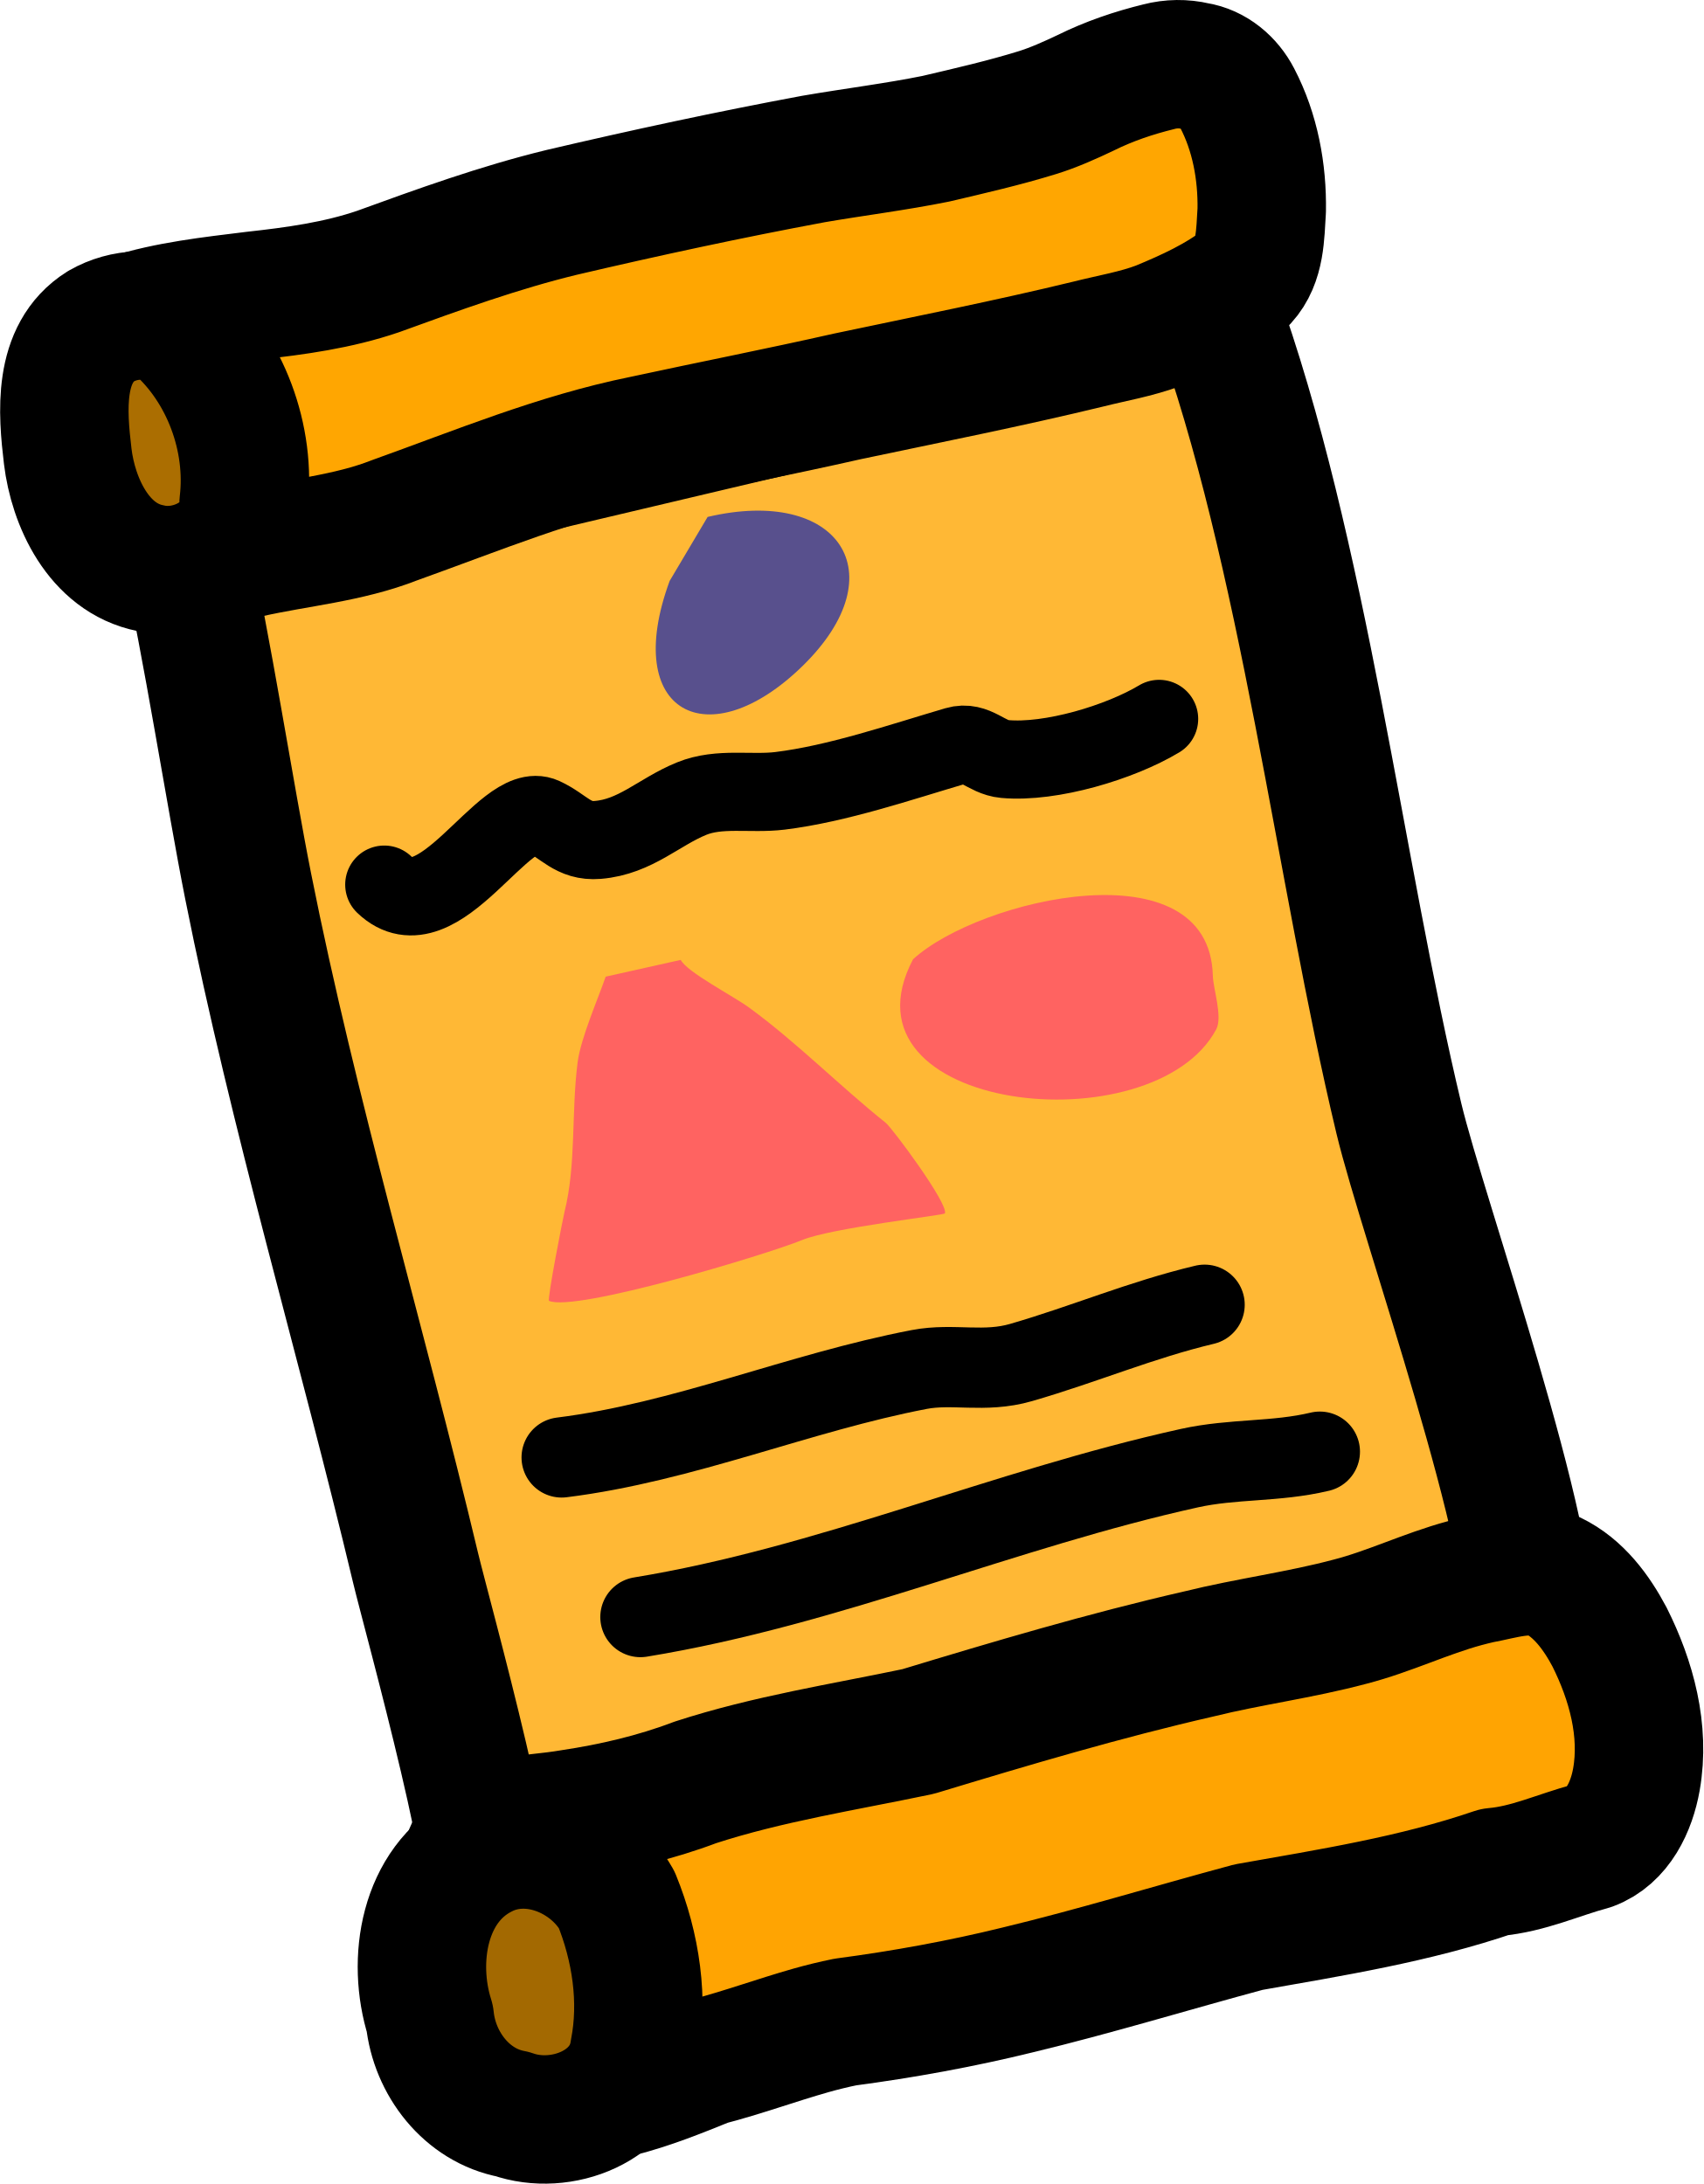
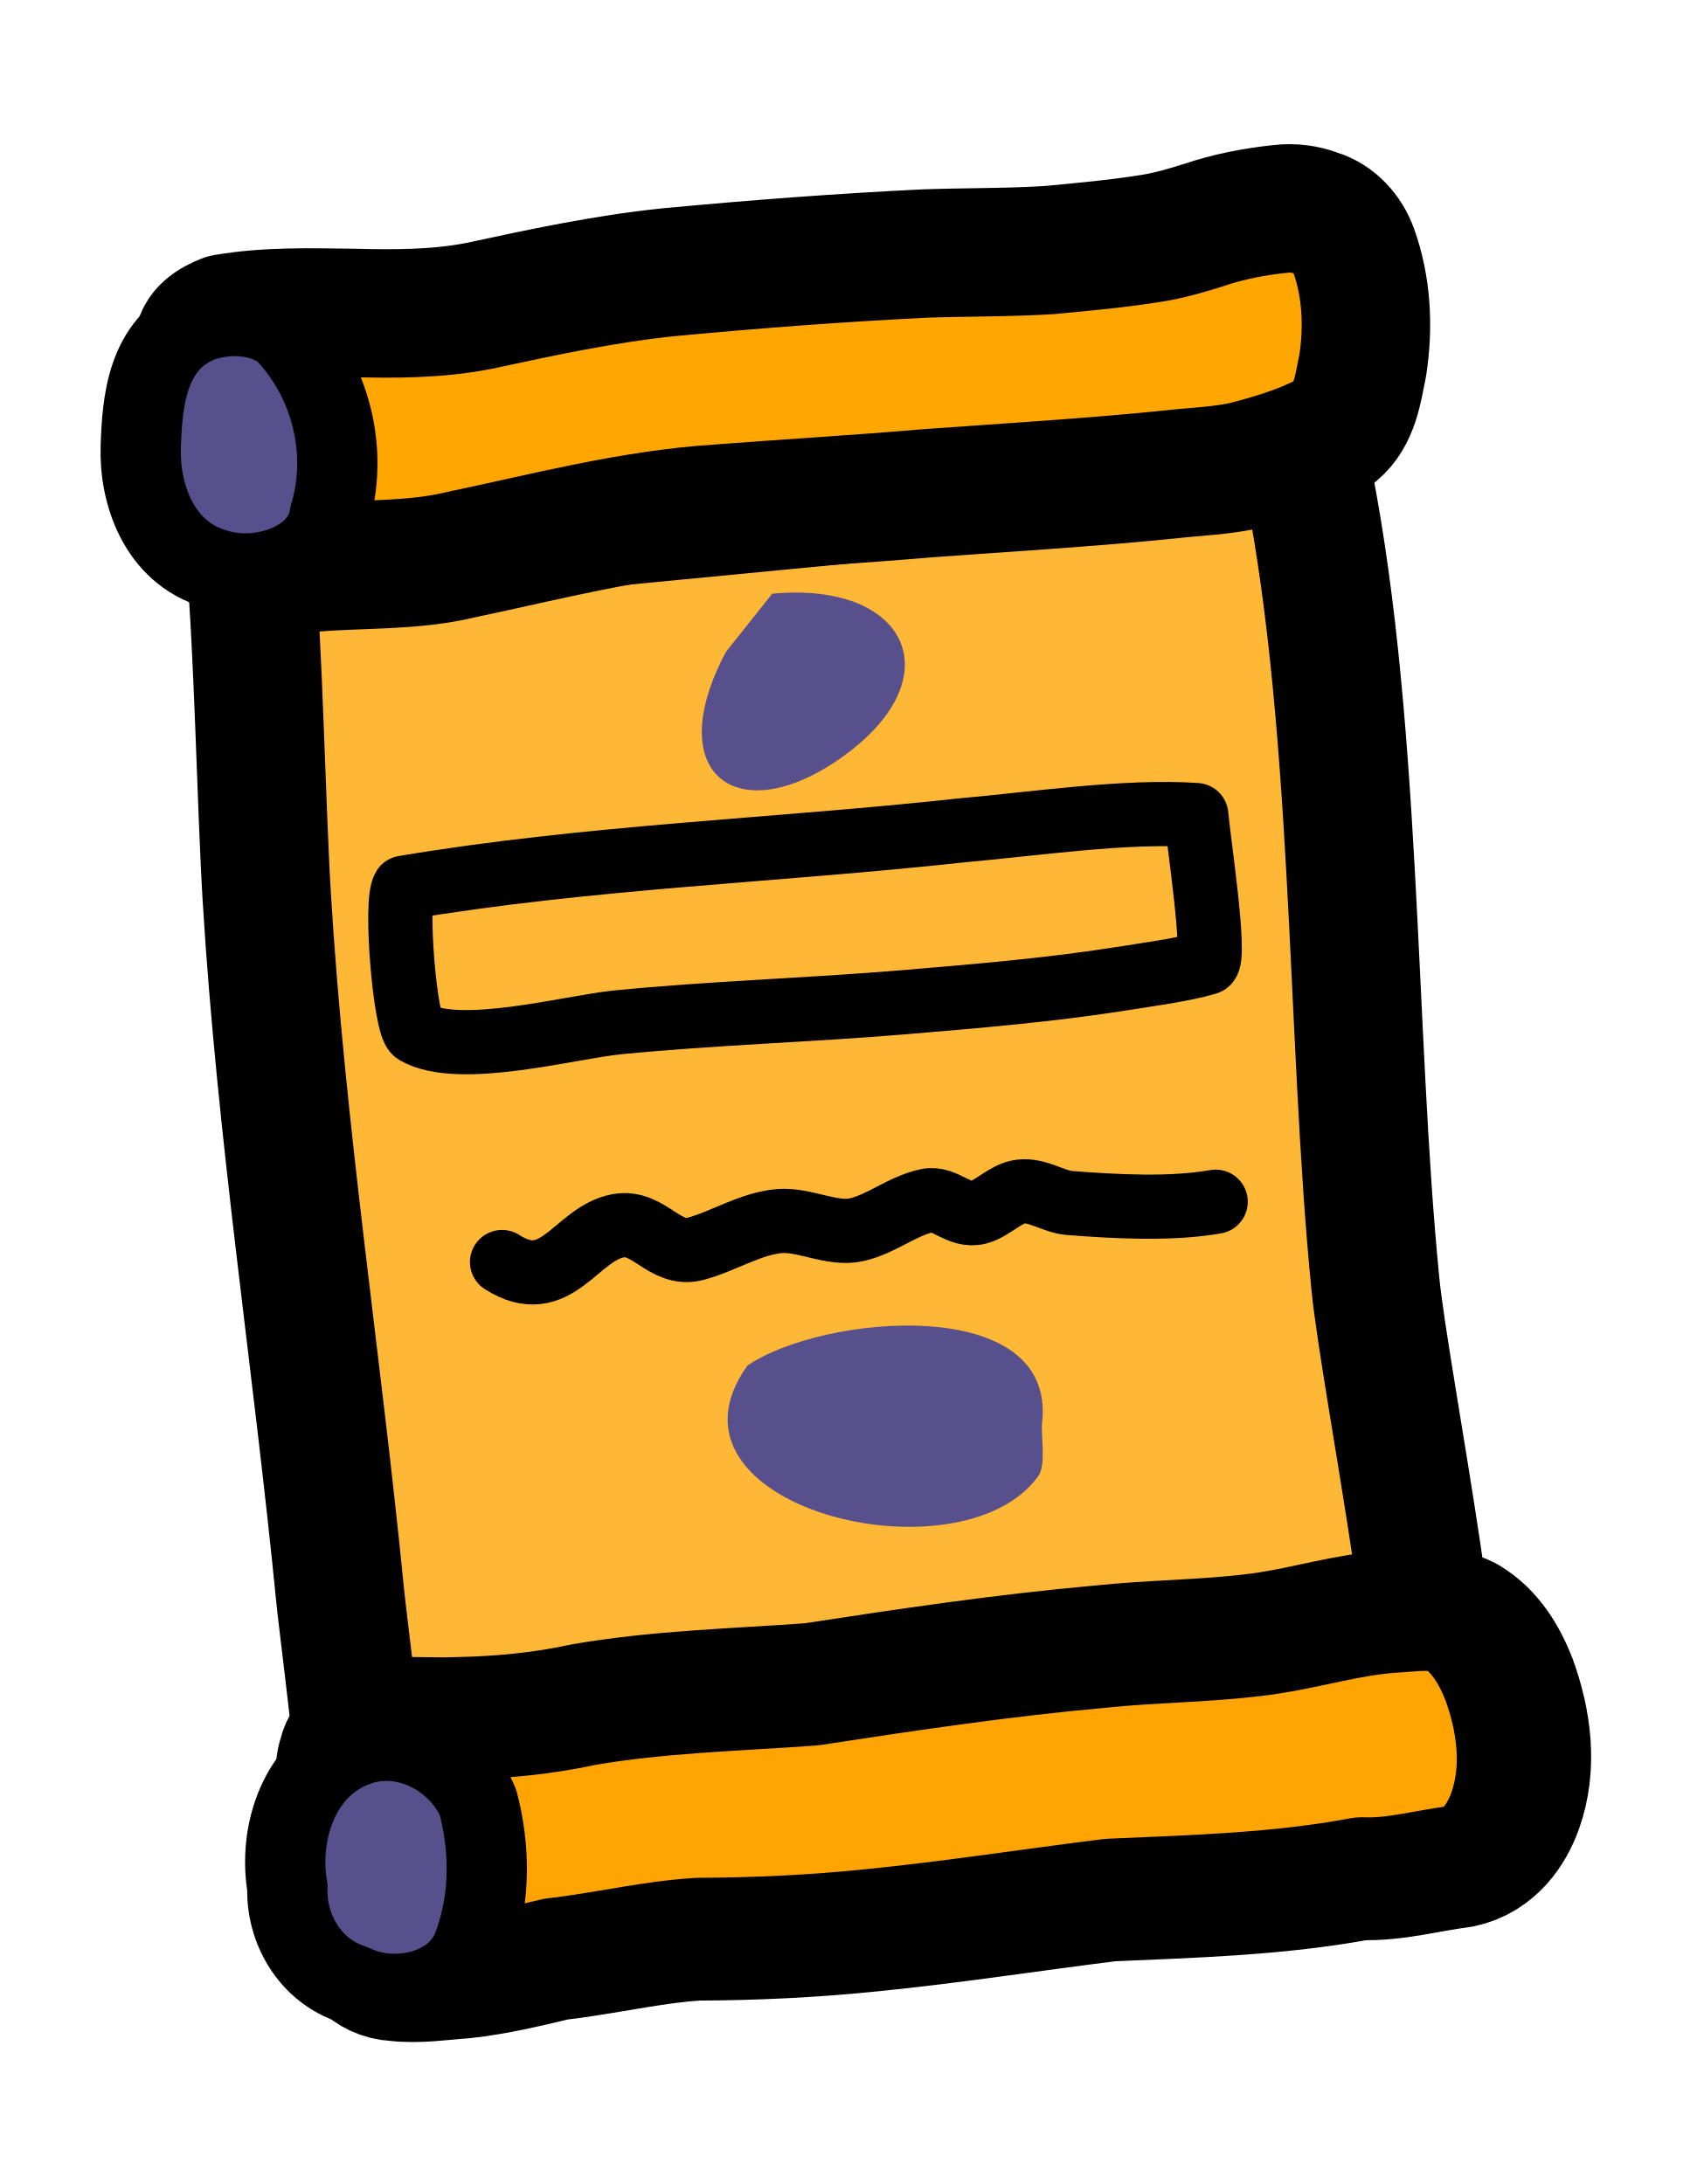
<svg xmlns="http://www.w3.org/2000/svg" width="53.043mm" height="68.03mm" viewBox="0 0 53.043 68.03" version="1.1" id="svg5" xml:space="preserve">
  <defs id="defs2">
    <rect x="190.612" y="291.133" width="367.947" height="100.522" id="rect7117" />
  </defs>
  <g id="layer3" transform="translate(-116.9046,-149.4941)">
-     <path style="fill:#ffb835;fill-opacity:1;stroke:#000000;stroke-width:4;stroke-linecap:round;stroke-linejoin:round;stroke-dasharray:none;stroke-opacity:1" d="m 154.744,159.078 c 2.768,7.622 3.881,17.574 5.723,25.258 0.75,3.13 4.369,13.264 4.067,16.193 l -32.576,8.514 c 0.82,0.014 -1.779,-9.315 -2.108,-10.694 -1.693,-7.098 -3.792,-14.082 -5.219,-21.256 -0.554,-2.782 -1.312,-7.667 -1.954,-10.435 z" id="path5799" />
+     <path style="fill:#ffb835;fill-opacity:1;stroke:#000000;stroke-width:4;stroke-linecap:round;stroke-linejoin:round;stroke-dasharray:none;stroke-opacity:1" d="m 157.492,163.676 c 1.708,7.927 1.46,17.938 2.242,25.801 0.318,3.203 2.528,13.735 1.831,16.595 l -33.43,4.014 c 0.811,0.126 -0.498,-9.47 -0.637,-10.882 -0.714,-7.262 -1.845,-14.467 -2.286,-21.768 -0.171,-2.831 -0.26,-7.774 -0.519,-10.604 z" id="path5799" />
+     <path style="fill:#ffb835;fill-opacity:1;stroke:#000000;stroke-width:2;stroke-linecap:round;stroke-linejoin:round" d="m 132.539,188.806 c 1.694,1.084 2.295,-0.893 3.62,-1.131 0.96,-0.172 1.439,0.975 2.407,0.718 0.857,-0.227 1.723,-0.795 2.624,-0.864 0.766,-0.059 1.633,0.441 2.389,0.27 0.781,-0.177 1.422,-0.741 2.203,-0.907 0.548,-0.116 0.997,0.537 1.603,0.364 0.433,-0.124 0.845,-0.587 1.288,-0.644 0.555,-0.071 1.023,0.316 1.551,0.356 1.421,0.109 3.125,0.206 4.537,-0.041" id="path3850" />
  </g>
  <g id="layer5" transform="translate(-116.9046,-149.4941)" />
  <g id="layer4" transform="translate(-116.9046,-149.4941)">
-     <path style="fill:#ff6361;fill-opacity:1;stroke:none;stroke-width:0.639;stroke-linecap:round;stroke-linejoin:round;stroke-dasharray:none;stroke-opacity:1" d="m 135.766,179.916 c -0.23,0.669 -0.779,1.922 -0.874,2.668 -0.202,1.582 -0.037,3.172 -0.411,4.671 -0.048,0.194 -0.544,2.731 -0.479,2.76 0.817,0.357 6.785,-1.444 7.884,-1.896 0.922,-0.379 4.421,-0.77 4.444,-0.829 0.113,-0.3 -1.64,-2.658 -1.842,-2.82 -1.447,-1.158 -2.771,-2.506 -4.257,-3.591 -0.496,-0.362 -1.938,-1.107 -2.128,-1.485" id="path8204" />
-     <path style="fill:#58508d;fill-opacity:1;stroke:none;stroke-width:1.084;stroke-linecap:round;stroke-linejoin:round;stroke-dasharray:none;stroke-opacity:1" d="m 137.758,167.589 c -1.517,4.122 1.209,5.512 4.139,2.65 2.966,-2.898 1.107,-5.599 -2.957,-4.643" id="path8208" />
-     <path style="fill:#000000;fill-opacity:0;stroke:#000000;stroke-width:2.434;stroke-linecap:round;stroke-linejoin:round;stroke-dasharray:none;stroke-opacity:1" d="m 128.871,177.049 c 1.684,1.616 3.732,-2.679 4.95,-2.119 0.649,0.298 0.925,0.79 1.697,0.727 1.175,-0.096 1.9,-0.869 2.923,-1.286 0.868,-0.355 1.843,-0.132 2.752,-0.243 1.798,-0.221 3.746,-0.891 5.49,-1.404 0.595,-0.175 0.927,0.361 1.51,0.413 1.44,0.129 3.591,-0.52 4.807,-1.25" id="path5673" />
-     <path style="fill:#000000;fill-opacity:0;stroke:#000000;stroke-width:2.5;stroke-linecap:round;stroke-linejoin:round;stroke-dasharray:none;stroke-opacity:1" d="m 134.395,194.892 c 3.802,-0.474 7.39,-2.022 11.134,-2.739 1.058,-0.203 2.024,0.115 3.173,-0.218 1.996,-0.579 3.727,-1.325 5.714,-1.799" id="path5675" />
-     <path style="fill:#000000;fill-opacity:0;stroke:#000000;stroke-width:2.5;stroke-linecap:round;stroke-linejoin:round;stroke-dasharray:none;stroke-opacity:1" d="m 136.848,199.864 c 5.88,-0.963 11.316,-3.362 17.094,-4.638 1.371,-0.303 2.682,-0.184 4.063,-0.513" id="path5677" />
-     <path style="fill:#ff6361;fill-opacity:1;stroke:none;stroke-width:3.911;stroke-linecap:round;stroke-linejoin:round;stroke-dasharray:none;stroke-opacity:1" d="m 145.337,179.375 c -2.51,4.774 7.485,5.841 9.441,2.183 0.207,-0.388 -0.095,-1.263 -0.105,-1.671 -0.102,-4.07 -7.265,-2.408 -9.336,-0.512 z" id="path6461" />
+     <path style="fill:#58508d;fill-opacity:1;stroke:none;stroke-width:1.084;stroke-linecap:round;stroke-linejoin:round;stroke-dasharray:none;stroke-opacity:1" d="m 139.508,169.803 c -2.062,3.878 0.45,5.626 3.741,3.187 3.332,-2.469 1.856,-5.397 -2.299,-5.002" id="path8208" />
+     <path style="fill:#58508d;fill-opacity:1;stroke:none;stroke-width:3.911;stroke-linecap:round;stroke-linejoin:round;stroke-dasharray:none;stroke-opacity:1" d="m 140.177,192.034 c -3.134,4.39 6.623,6.803 9.058,3.444 0.258,-0.356 0.077,-1.265 0.122,-1.67 0.452,-4.047 -6.871,-3.372 -9.18,-1.774 z" id="path6461" />
+     <path style="fill:#ffb835;fill-opacity:1;stroke:#000000;stroke-width:2;stroke-linecap:round;stroke-linejoin:round" d="m 154.157,174.883 c 0.054,0.689 0.637,4.511 0.332,4.603 -0.717,0.216 -1.91,0.374 -2.712,0.502 -2.168,0.344 -4.546,0.542 -6.726,0.725 -2.971,0.249 -5.95,0.335 -8.916,0.627 -1.474,0.145 -4.942,1.095 -6.287,0.311 -0.325,-0.189 -0.653,-4.06 -0.367,-4.505 5.736,-0.965 11.578,-1.155 17.354,-1.785 2.274,-0.201 5.144,-0.631 7.322,-0.478 z" id="path2296" />
  </g>
  <g id="layer1" transform="translate(-116.9046,-149.4941)">
-     <path d="m 147.91,32.367 c -2.531,0.014 -5.059,0.249 -7.529,0.819 -1.649,0.352 -3.392,0.677 -4.975,0.781 -3.393,0.223 -6.8,0.192 -10.198,0.18 -3.908,-0.134 -8.02,-0.589 -12.015,-0.844 -8.318,-0.417 -16.648,-0.596 -24.976,-0.632 -6.255,0.027 -12.477,0.738 -18.683,1.451 -4.123,0.391 -8.244,-0.017 -12.309,-0.526 -4.095,-0.455 -8.229,-0.985 -12.351,-0.684 -1.225,0.345 -2.678,1.014 -2.846,2.445 -0.448,1.588 0.172,3.204 0.246,4.801 0.639,5.029 1.211,10.074 1.891,15.093 0.44,1.18 1.209,2.557 2.625,2.645 1.387,0.277 2.778,-0.187 4.176,-0.051 4.844,0.063 9.702,0.826 14.535,0.145 8.394,-0.923 16.789,-2.283 25.261,-1.995 6.732,0.141 13.529,0.42 20.298,0.5 7.935,0.206 15.922,0.517 23.886,0.487 2.393,-0.034 4.805,0.144 7.182,-0.168 3.052,-0.484 6.137,-1.096 8.959,-2.389 2.044,-1.384 2.603,-3.955 3.289,-6.168 0.93,-3.63 1.132,-7.517 0.211,-11.17 -0.425,-1.708 -1.551,-3.26 -3.211,-3.938 -1.07,-0.539 -2.269,-0.807 -3.467,-0.783 z" id="path4226" class="UnoptimicedTransforms" style="fill:#ffa601;fill-opacity:1;stroke-width:1.005;stroke-dasharray:none" transform="matrix(0.3119453,-0.07442522,0.07442522,0.3119453,104.4471,152.4828)" />
-     <path id="path364" style="fill:none;fill-opacity:1;stroke:#000000;stroke-width:12.473;stroke-linecap:round;stroke-linejoin:round;stroke-dasharray:none" class="UnoptimicedTransforms" d="m 148.291,37.453 c -2.531,0.014 -5.059,0.249 -7.529,0.819 -1.649,0.352 -3.392,0.677 -4.975,0.781 -3.393,0.223 -6.8,0.192 -10.198,0.18 -3.908,-0.134 -8.02,-0.589 -12.015,-0.844 -8.318,-0.417 -16.648,-0.596 -24.976,-0.632 -6.255,0.027 -12.477,0.738 -18.683,1.451 -4.123,0.391 -8.244,-0.017 -12.309,-0.526 -4.095,-0.455 -8.229,-0.985 -12.351,-0.684 -1.225,0.345 -2.678,1.014 -2.846,2.445 -0.448,1.588 0.172,3.204 0.246,4.801 0.639,5.029 1.211,10.074 1.891,15.093 0.44,1.18 1.209,2.557 2.625,2.645 1.387,0.277 2.778,-0.187 4.176,-0.051 4.844,0.063 9.702,0.826 14.535,0.145 8.394,-0.923 16.789,-2.283 25.261,-1.995 6.732,0.141 13.529,0.42 20.298,0.5 7.935,0.206 15.922,0.517 23.886,0.487 2.393,-0.034 4.805,0.144 7.182,-0.168 3.052,-0.484 6.137,-1.096 8.959,-2.389 2.044,-1.384 2.603,-3.955 3.289,-6.168 0.93,-3.63 1.132,-7.517 0.211,-11.17 -0.425,-1.708 -1.551,-3.26 -3.211,-3.938 -1.07,-0.539 -2.269,-0.807 -3.467,-0.783 z" transform="matrix(0.3119453,-0.07442522,0.07442522,0.3119453,103.9498,150.9245)" />
-     <path id="path362" style="fill:#ab6e01;fill-opacity:1;stroke:#000000;stroke-width:4;stroke-linecap:round;stroke-linejoin:round;stroke-dasharray:none" d="m 120.054,159.652 c -1.356,0.849 -1.205,2.679 -1.04,4.058 0.169,1.402 0.955,3.162 2.573,3.482 1.297,0.305 2.934,-0.56 2.903,-2.018 0.241,-2.025 -0.564,-4.189 -2.092,-5.538 -0.709,-0.447 -1.63,-0.391 -2.344,0.016 z" />
+     <path d="m 147.91,32.367 c -2.531,0.014 -5.059,0.249 -7.529,0.819 -1.649,0.352 -3.392,0.677 -4.975,0.781 -3.393,0.223 -6.8,0.192 -10.198,0.18 -3.908,-0.134 -8.02,-0.589 -12.015,-0.844 -8.318,-0.417 -16.648,-0.596 -24.976,-0.632 -6.255,0.027 -12.477,0.738 -18.683,1.451 -4.123,0.391 -8.244,-0.017 -12.309,-0.526 -4.095,-0.455 -8.229,-0.985 -12.351,-0.684 -1.225,0.345 -2.678,1.014 -2.846,2.445 -0.448,1.588 0.172,3.204 0.246,4.801 0.639,5.029 1.211,10.074 1.891,15.093 0.44,1.18 1.209,2.557 2.625,2.645 1.387,0.277 2.778,-0.187 4.176,-0.051 4.844,0.063 9.702,0.826 14.535,0.145 8.394,-0.923 16.789,-2.283 25.261,-1.995 6.732,0.141 13.529,0.42 20.298,0.5 7.935,0.206 15.922,0.517 23.886,0.487 2.393,-0.034 4.805,0.144 7.182,-0.168 3.052,-0.484 6.137,-1.096 8.959,-2.389 2.044,-1.384 2.603,-3.955 3.289,-6.168 0.93,-3.63 1.132,-7.517 0.211,-11.17 -0.425,-1.708 -1.551,-3.26 -3.211,-3.938 -1.07,-0.539 -2.269,-0.807 -3.467,-0.783 z" id="path4226" class="UnoptimicedTransforms" style="fill:#ffa601;fill-opacity:1;stroke-width:1.005;stroke-dasharray:none" transform="matrix(0.3191602,-0.03139707,0.03139707,0.3191602,108.5556,150.3156)" />
+     <path id="path364" style="fill:none;fill-opacity:1;stroke:#000000;stroke-width:12.473;stroke-linecap:round;stroke-linejoin:round;stroke-dasharray:none" class="UnoptimicedTransforms" d="m 148.291,37.453 c -2.531,0.014 -5.059,0.249 -7.529,0.819 -1.649,0.352 -3.392,0.677 -4.975,0.781 -3.393,0.223 -6.8,0.192 -10.198,0.18 -3.908,-0.134 -8.02,-0.589 -12.015,-0.844 -8.318,-0.417 -16.648,-0.596 -24.976,-0.632 -6.255,0.027 -12.477,0.738 -18.683,1.451 -4.123,0.391 -8.244,-0.017 -12.309,-0.526 -4.095,-0.455 -8.229,-0.985 -12.351,-0.684 -1.225,0.345 -2.678,1.014 -2.846,2.445 -0.448,1.588 0.172,3.204 0.246,4.801 0.639,5.029 1.211,10.074 1.891,15.093 0.44,1.18 1.209,2.557 2.625,2.645 1.387,0.277 2.778,-0.187 4.176,-0.051 4.844,0.063 9.702,0.826 14.535,0.145 8.394,-0.923 16.789,-2.283 25.261,-1.995 6.732,0.141 13.529,0.42 20.298,0.5 7.935,0.206 15.922,0.517 23.886,0.487 2.393,-0.034 4.805,0.144 7.182,-0.168 3.052,-0.484 6.137,-1.096 8.959,-2.389 2.044,-1.384 2.603,-3.955 3.289,-6.168 0.93,-3.63 1.132,-7.517 0.211,-11.17 -0.425,-1.708 -1.551,-3.26 -3.211,-3.938 -1.07,-0.539 -2.269,-0.807 -3.467,-0.783 z" transform="matrix(0.3191602,-0.03139707,0.03139707,0.3191602,108.2744,148.7042)" />
+     <path id="path362" style="fill:#58508d;fill-opacity:1;stroke:#000000;stroke-width:2.5;stroke-linecap:round;stroke-linejoin:round;stroke-dasharray:none" d="m 123.12,159.53 c -1.656,0.675 -1.789,2.512 -1.833,3.902 -0.043,1.414 0.545,3.26 2.302,3.778 1.399,0.464 3.373,-0.192 3.578,-1.644 0.603,-1.982 0.061,-4.232 -1.424,-5.761 -0.719,-0.532 -1.758,-0.591 -2.623,-0.275 z" />
  </g>
  <g id="layer7" transform="translate(-116.9046,-149.4941)" />
  <g id="layer2" transform="translate(-116.9046,-149.4941)">
-     <path d="m 142.597,182.529 c -3.917,0.116 -7.802,0.99 -11.693,1.055 -5,0.137 -9.988,-0.4 -14.989,-0.358 -9.437,-0.086 -18.866,0.434 -28.28,1.001 -7.393,-0.201 -14.806,-0.806 -22.195,-0.211 -4.108,0.533 -8.347,0.505 -12.392,0.159 -2.189,-0.139 -4.266,-0.536 -6.459,-0.666 -1.898,0.139 -4.001,1.073 -4.585,3.039 -0.837,1.959 -0.422,4.135 -0.626,6.196 -0.126,4.629 -0.343,9.26 -0.389,13.889 0.253,2.061 1.591,4.252 3.794,4.584 2.111,0.508 4.307,0.343 6.46,0.411 3.036,-0.038 6.047,-0.497 9.039,-0.95 3.533,-0.067 7.004,-0.482 10.517,-0.629 1.012,-0.042 2.295,-0.056 3.41,-0.014 5.643,0.579 11.313,0.89 16.987,0.851 7.752,-0.014 15.494,-0.509 23.24,-0.73 8.141,0.479 16.324,1.117 24.468,0.336 3.233,0.486 6.447,-0.185 9.645,-0.271 2.839,-0.333 4.779,-2.824 5.847,-5.278 1.915,-4.416 1.754,-9.456 0.673,-14.063 -0.681,-2.629 -1.816,-5.33 -3.97,-7.084 -2.035,-1.453 -4.663,-1.158 -7.024,-1.284 -0.493,-0.004 -0.985,0.003 -1.478,0.016 z" id="path5550" class="UnoptimicedTransforms" style="fill:#ffa402;fill-opacity:1;stroke-width:1.628;stroke-dasharray:none" transform="matrix(0.3119453,-0.07442522,0.07442522,0.3119453,104.4471,152.4828)" />
-     <path id="path5021" style="fill:none;fill-opacity:1;stroke:#000000;stroke-width:12.473;stroke-linecap:round;stroke-linejoin:round;stroke-dasharray:none;stroke-opacity:1" class="UnoptimicedTransforms" d="m 142.092,181.814 c -3.917,0.116 -7.802,0.99 -11.693,1.055 -5,0.137 -9.988,-0.4 -14.989,-0.358 -9.437,-0.086 -18.866,0.434 -28.28,1.001 -7.393,-0.201 -14.806,-0.806 -22.195,-0.211 -4.108,0.533 -8.347,0.505 -12.392,0.159 -2.189,-0.139 -4.266,-0.536 -6.459,-0.666 -1.898,0.139 -4.001,1.073 -4.585,3.039 -0.837,1.959 -0.422,4.135 -0.626,6.196 -0.126,4.629 -0.343,9.26 -0.389,13.889 0.253,2.061 1.591,4.252 3.794,4.584 2.111,0.508 4.307,0.343 6.46,0.411 3.036,-0.038 6.047,-0.497 9.039,-0.95 3.533,-0.067 7.004,-0.482 10.517,-0.629 1.012,-0.042 2.295,-0.056 3.41,-0.014 5.643,0.579 11.313,0.89 16.987,0.851 7.752,-0.014 15.494,-0.509 23.24,-0.73 8.141,0.479 16.324,1.117 24.468,0.336 3.233,0.486 6.447,-0.185 9.645,-0.271 2.839,-0.333 4.779,-2.824 5.847,-5.278 1.915,-4.416 1.754,-9.456 0.673,-14.063 -0.681,-2.629 -1.816,-5.33 -3.97,-7.084 -2.035,-1.453 -4.663,-1.158 -7.024,-1.284 -0.493,-0.004 -0.985,0.003 -1.478,0.016 z" transform="matrix(0.3119453,-0.07442522,0.07442522,0.3119453,104.6577,152.6681)" />
-     <path id="path5019" style="fill:#a36901;fill-opacity:1;stroke:#000000;stroke-width:4;stroke-linecap:round;stroke-linejoin:round;stroke-dasharray:none;stroke-opacity:1" d="m 131.917,207.261 c -1.822,0.93 -2.198,3.307 -1.628,5.104 0.144,1.402 1.146,2.718 2.572,2.982 1.512,0.534 3.548,-0.241 3.792,-1.963 0.309,-1.574 0.052,-3.25 -0.547,-4.721 -0.798,-1.408 -2.698,-2.186 -4.189,-1.402 z" />
+     <path d="m 143.526,169.009 c -3.916,0.104 -7.801,0.899 -11.692,0.956 -4.999,0.122 -9.989,-0.372 -14.989,-0.336 -9.437,-0.084 -18.866,0.384 -28.28,0.897 -7.393,-0.188 -14.807,-0.745 -22.195,-0.206 -4.108,0.484 -8.346,0.456 -12.392,0.138 -2.189,-0.128 -4.266,-0.492 -6.459,-0.612 -1.898,0.126 -4,0.977 -4.583,2.772 -0.836,1.788 -0.42,3.775 -0.622,5.657 -0.124,4.227 -0.337,8.455 -0.381,12.682 0.254,1.882 1.593,3.884 3.797,4.188 2.112,0.465 4.308,0.315 6.46,0.38 3.036,-0.033 6.047,-0.45 9.039,-0.862 3.532,-0.059 7.004,-0.436 10.516,-0.568 1.012,-0.038 2.295,-0.05 3.41,-0.01 5.644,0.532 11.314,0.82 16.988,0.788 7.752,-0.008 15.494,-0.455 23.239,-0.652 8.142,0.442 16.325,1.03 24.468,0.322 3.234,0.446 6.447,-0.164 9.644,-0.242 2.839,-0.302 4.777,-2.575 5.843,-4.816 1.912,-4.031 1.749,-8.633 0.664,-12.84 -0.683,-2.401 -1.82,-4.868 -3.975,-6.47 -2.036,-1.328 -4.663,-1.061 -7.025,-1.177 -0.493,-0.004 -0.985,0.002 -1.478,0.013 z" id="path5550" style="fill:#ffa402;fill-opacity:1;stroke-width:1.628;stroke-dasharray:none" transform="matrix(0.3191602,-0.03139707,0.03139707,0.3191602,108.5556,150.3156)" class="UnoptimicedTransforms" />
+     <path id="path5021" style="fill:none;fill-opacity:1;stroke:#000000;stroke-width:13.053;stroke-linecap:round;stroke-linejoin:round;stroke-dasharray:none;stroke-opacity:1" d="m 142.092,181.814 c -3.917,0.116 -7.802,0.99 -11.693,1.055 -5,0.137 -9.988,-0.4 -14.989,-0.358 -9.437,-0.086 -18.866,0.434 -28.28,1.001 -7.393,-0.201 -14.806,-0.806 -22.195,-0.211 -4.108,0.533 -8.347,0.505 -12.392,0.159 -2.189,-0.139 -4.266,-0.536 -6.459,-0.666 -1.898,0.139 -4.001,1.073 -4.585,3.039 -0.837,1.959 -0.422,4.135 -0.626,6.196 -0.126,4.629 -0.343,9.26 -0.389,13.889 0.253,2.061 1.591,4.252 3.794,4.584 2.111,0.508 4.307,0.343 6.46,0.411 3.036,-0.038 6.047,-0.497 9.039,-0.95 3.533,-0.067 7.004,-0.482 10.517,-0.629 1.012,-0.042 2.295,-0.056 3.41,-0.014 5.643,0.579 11.313,0.89 16.987,0.851 7.752,-0.014 15.494,-0.509 23.24,-0.73 8.141,0.479 16.324,1.117 24.468,0.336 3.233,0.486 6.447,-0.185 9.645,-0.271 2.839,-0.333 4.779,-2.824 5.847,-5.278 1.915,-4.416 1.754,-9.456 0.673,-14.063 -0.681,-2.629 -1.816,-5.33 -3.97,-7.084 -2.035,-1.453 -4.663,-1.158 -7.024,-1.284 -0.493,-0.004 -0.985,0.003 -1.478,0.016 z" transform="matrix(0.3191783,-0.03119793,0.02886734,0.2914023,109.0686,151.2019)" class="UnoptimicedTransforms" />
+     <path id="path5019" style="fill:#58508d;fill-opacity:1;stroke:#000000;stroke-width:2.5;stroke-linecap:round;stroke-linejoin:round;stroke-dasharray:none;stroke-opacity:1" d="m 128.051,203.868 c -1.829,0.621 -2.494,2.728 -2.196,4.424 -0.049,1.287 0.716,2.599 2.018,3.011 1.346,0.667 3.356,0.211 3.811,-1.319 0.496,-1.387 0.476,-2.936 0.108,-4.34 -0.563,-1.371 -2.241,-2.305 -3.741,-1.776 z" />
  </g>
  <g id="layer6" transform="translate(-116.9046,-149.4941)" />
</svg>
